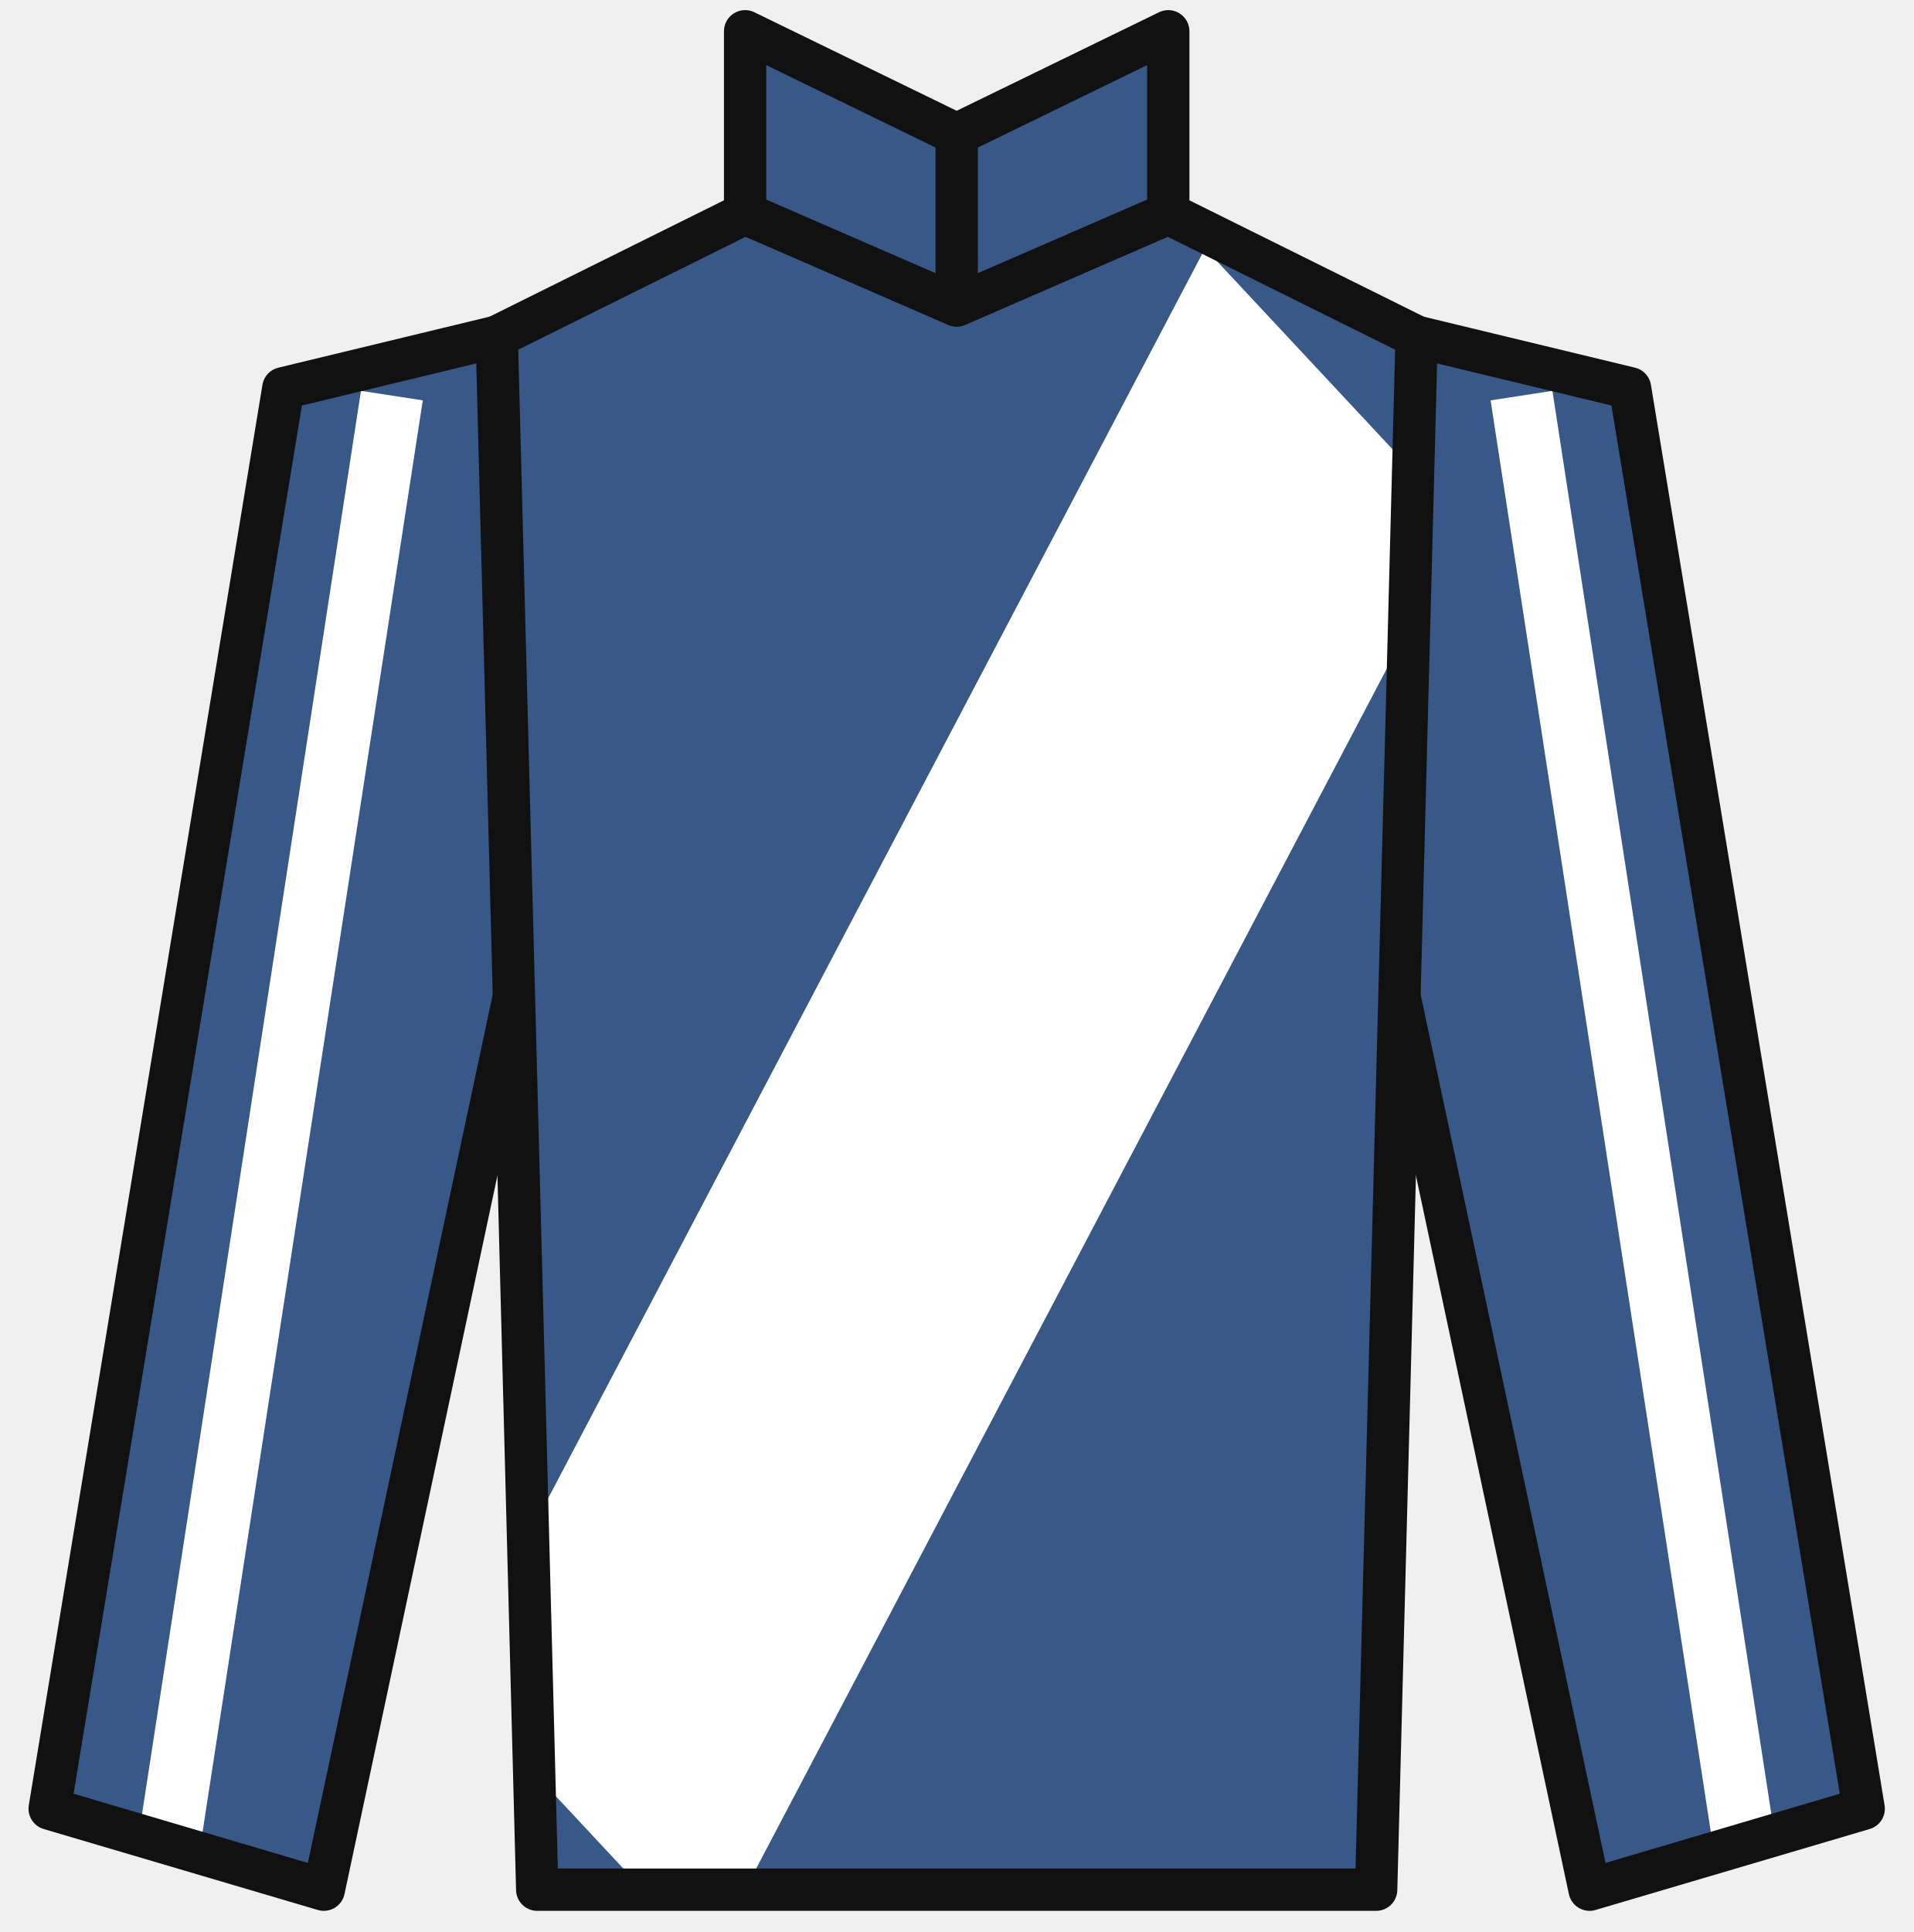
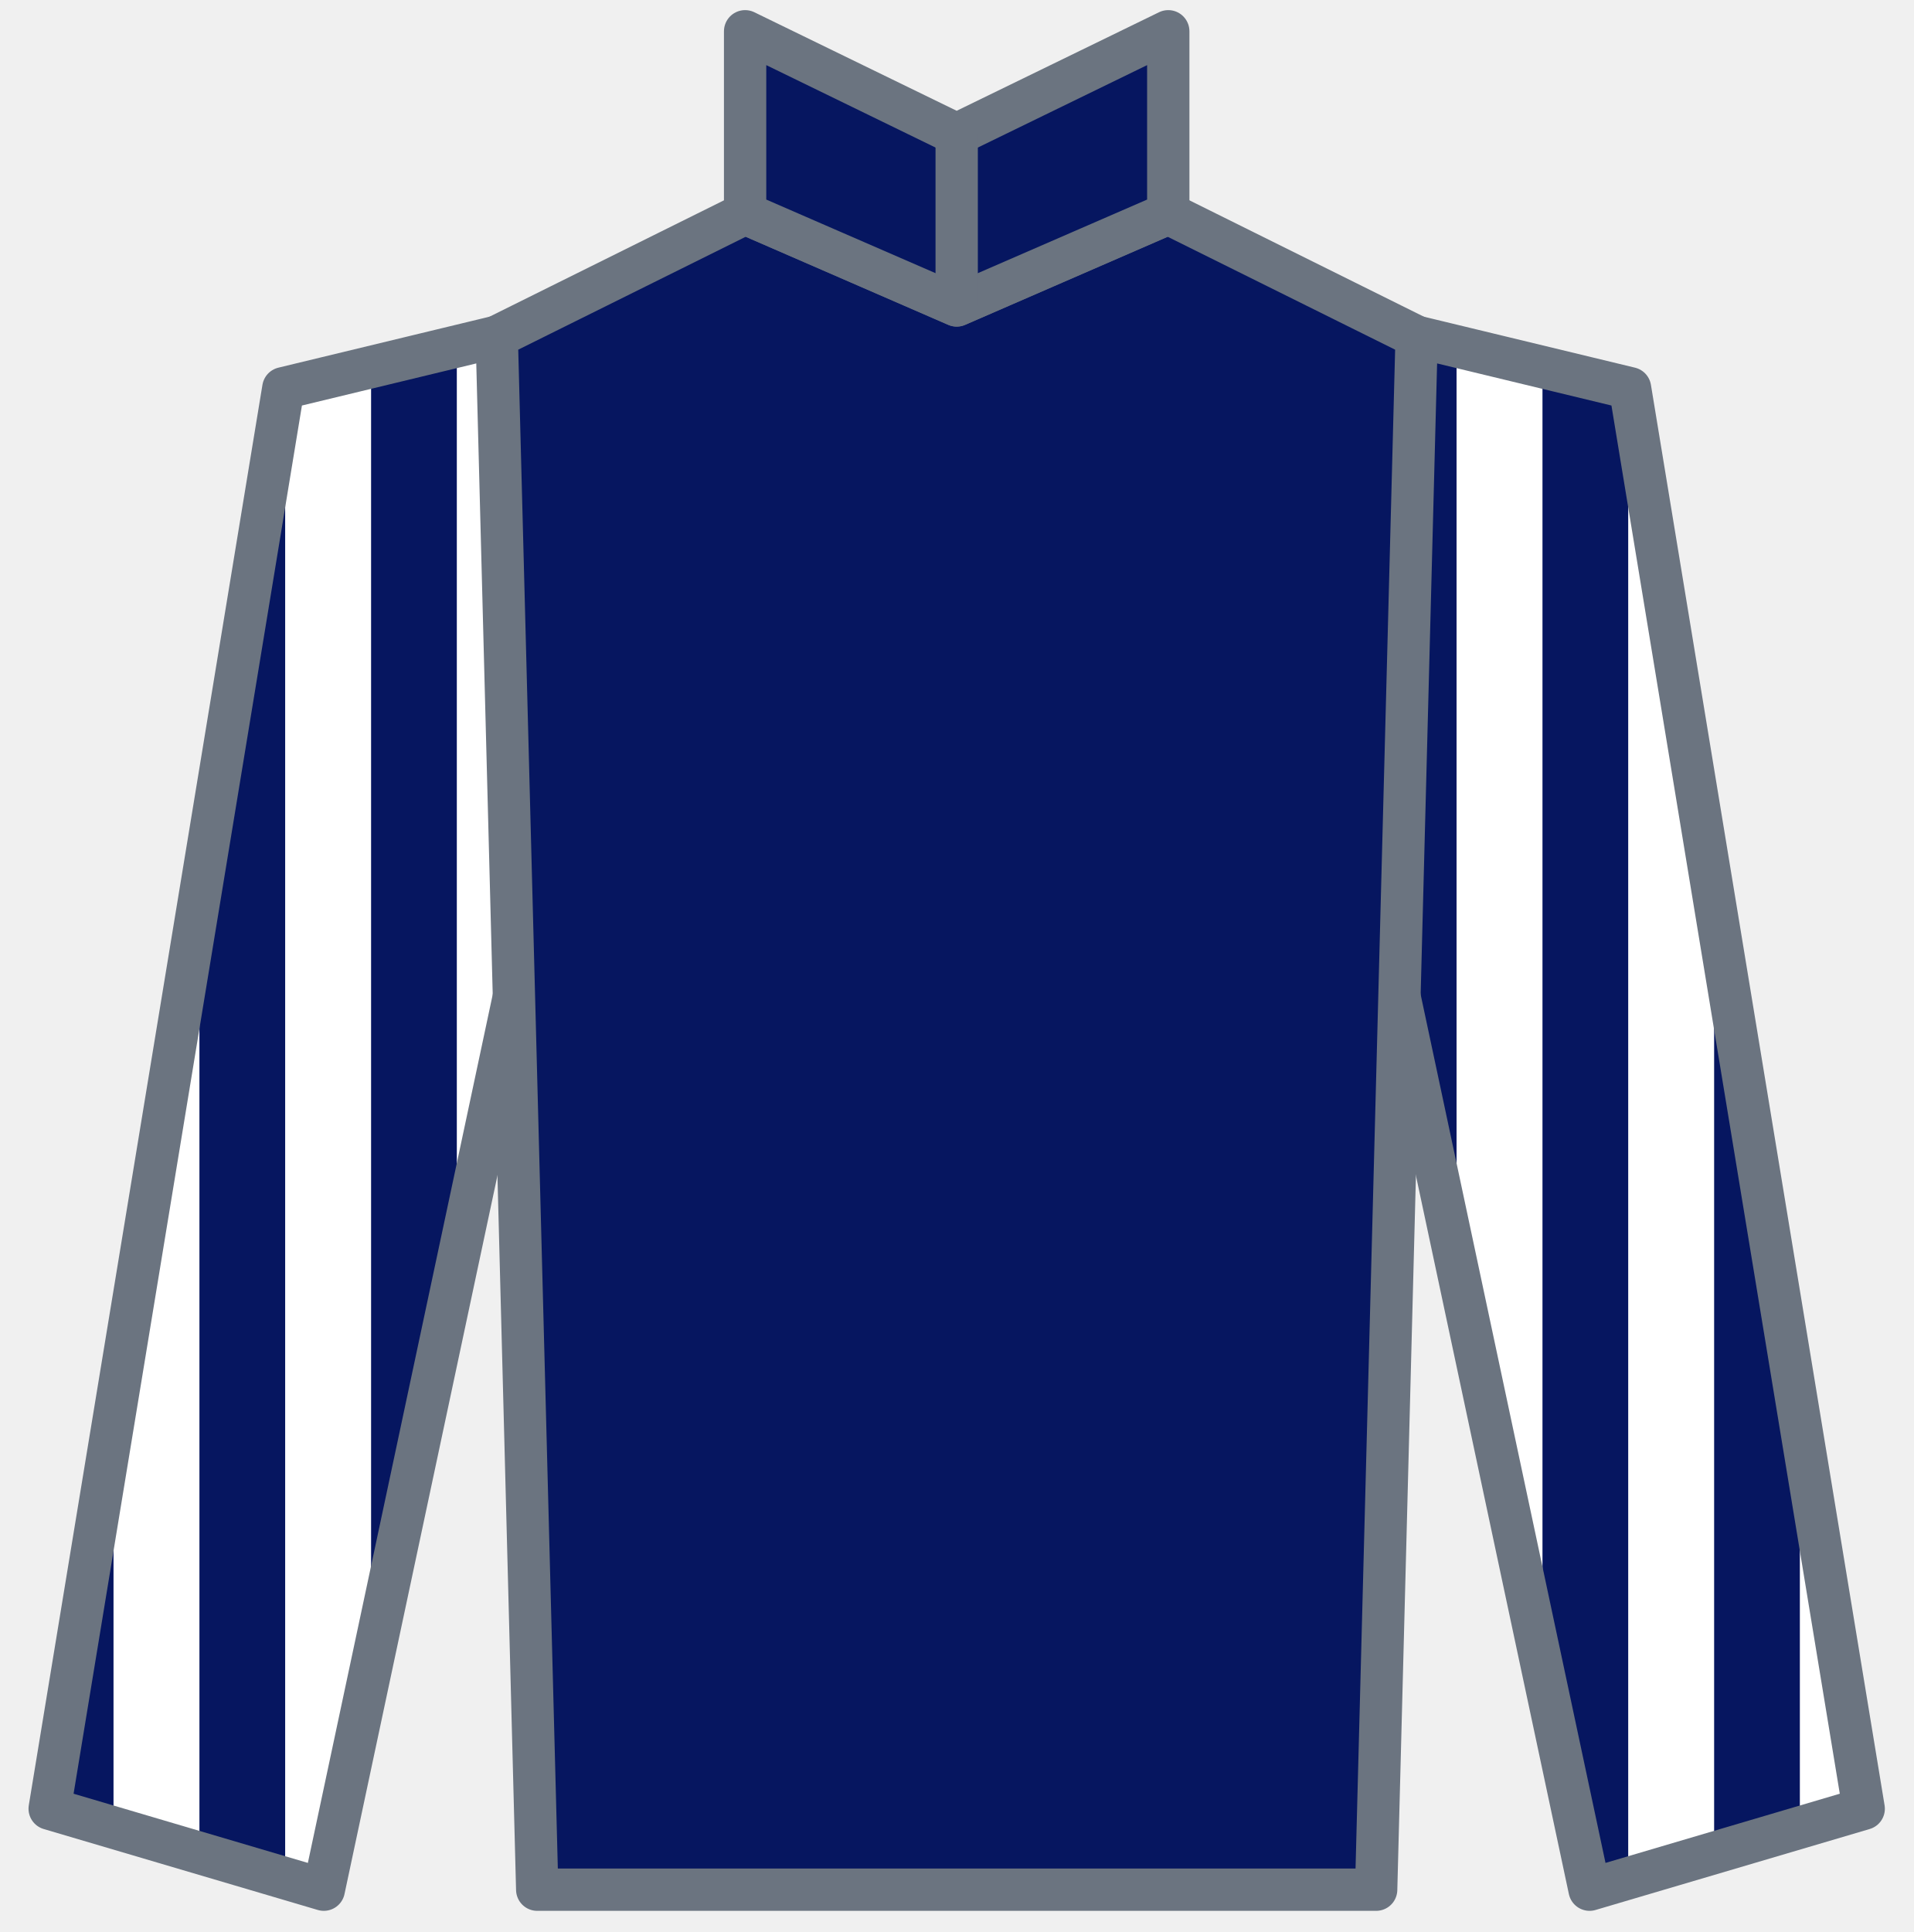
<svg xmlns="http://www.w3.org/2000/svg" class="trikot" viewBox="-1.5 -0.5 104 105" aria-hidden="true">
-   <clipPath id="b2334al">
+   <clipPath id="fix95al">
    <path d="M25.5,17.8 L13.9,20.6 L1.2,97.8 L16.1,102.2 L27,51 Z" />
  </clipPath>
-   <g clip-path="url(#b2334al)">
-     <rect x="0" y="17" width="28" height="86.5" fill="#385888" />
-     <path d="M19.8,21 L7.8,99" stroke="#FFFFFF" stroke-width="3.4" fill="none" />
+   <g clip-path="url(#fix95al)">
+     <rect x="0" y="17" width="28" height="86.5" fill="#061660" />
+     <rect x="4.67" y="17" width="4.67" height="86.5" fill="#FFFFFF" />
+     <rect x="14.0" y="17" width="4.67" height="86.5" fill="#FFFFFF" />
+     <rect x="23.33" y="17" width="4.67" height="86.5" fill="#FFFFFF" />
  </g>
-   <path d="M25.5,17.8 L13.9,20.6 L1.2,97.8 L16.1,102.2 L27,51 Z" fill="none" stroke="#111111" stroke-width="2.3" stroke-linejoin="round" />
-   <clipPath id="b2334ar">
+   <path d="M25.5,17.8 L13.9,20.6 L1.2,97.8 L16.1,102.2 L27,51 Z" fill="none" stroke="#6B7480" stroke-width="2.3" stroke-linejoin="round" />
+   <clipPath id="fix95ar">
    <path d="M75.5,17.8 L87.1,20.6 L99.8,97.8 L84.9,102.2 L74,51 Z" />
  </clipPath>
-   <g clip-path="url(#b2334ar)">
-     <rect x="73" y="17" width="28" height="86.5" fill="#385888" />
-     <path d="M81.2,21 L93.2,99" stroke="#FFFFFF" stroke-width="3.4" fill="none" />
+   <g clip-path="url(#fix95ar)">
+     <rect x="73" y="17" width="28" height="86.5" fill="#061660" />
+     <rect x="77.67" y="17" width="4.67" height="86.5" fill="#FFFFFF" />
+     <rect x="87.0" y="17" width="4.67" height="86.5" fill="#FFFFFF" />
+     <rect x="96.33" y="17" width="4.67" height="86.5" fill="#FFFFFF" />
  </g>
-   <path d="M75.5,17.8 L87.1,20.6 L99.8,97.8 L84.9,102.2 L74,51 Z" fill="none" stroke="#111111" stroke-width="2.3" stroke-linejoin="round" />
-   <clipPath id="b2334k">
+   <path d="M75.5,17.8 L87.1,20.6 L99.8,97.8 L84.9,102.2 L74,51 Z" fill="none" stroke="#6B7480" stroke-width="2.3" stroke-linejoin="round" />
+   <clipPath id="fix95k">
    <path d="M25.5,17.8 L39,11.1 L50.5,16.1 L62,11.1 L75.5,17.8 L73.3,102.2 L27.7,102.2 Z" />
  </clipPath>
-   <g clip-path="url(#b2334k)">
-     <rect x="25" y="10" width="51" height="93" fill="#385888" />
-     <polygon points="78.0,28.0 64.0,13.0 23.0,91.0 37.0,106.0" fill="#FFFFFF" />
+   <g clip-path="url(#fix95k)">
+     <rect x="25" y="10" width="51" height="93" fill="#061660" />
  </g>
-   <path d="M25.5,17.8 L39,11.1 L50.5,16.1 L62,11.1 L75.5,17.8 L73.3,102.2 L27.7,102.2 Z" fill="none" stroke="#111111" stroke-width="2.3" stroke-linejoin="round" />
-   <path d="M39,1.2 L50.5,6.8 L62,1.2 L62,11.1 L50.5,16.1 L39,11.1 Z" fill="#385888" stroke="#111111" stroke-width="2.3" stroke-linejoin="round" />
-   <path d="M50.5,6.8 L50.5,16.1" fill="none" stroke="#111111" stroke-width="2.3" />
+   <path d="M25.5,17.8 L39,11.1 L50.5,16.1 L62,11.1 L75.5,17.8 L73.3,102.2 L27.7,102.2 Z" fill="none" stroke="#6B7480" stroke-width="2.3" stroke-linejoin="round" />
+   <path d="M39,1.2 L50.5,6.8 L62,1.2 L62,11.1 L50.5,16.1 L39,11.1 Z" fill="#061660" stroke="#6B7480" stroke-width="2.3" stroke-linejoin="round" />
+   <path d="M50.5,6.8 L50.5,16.1" fill="none" stroke="#6B7480" stroke-width="2.3" />
</svg>
